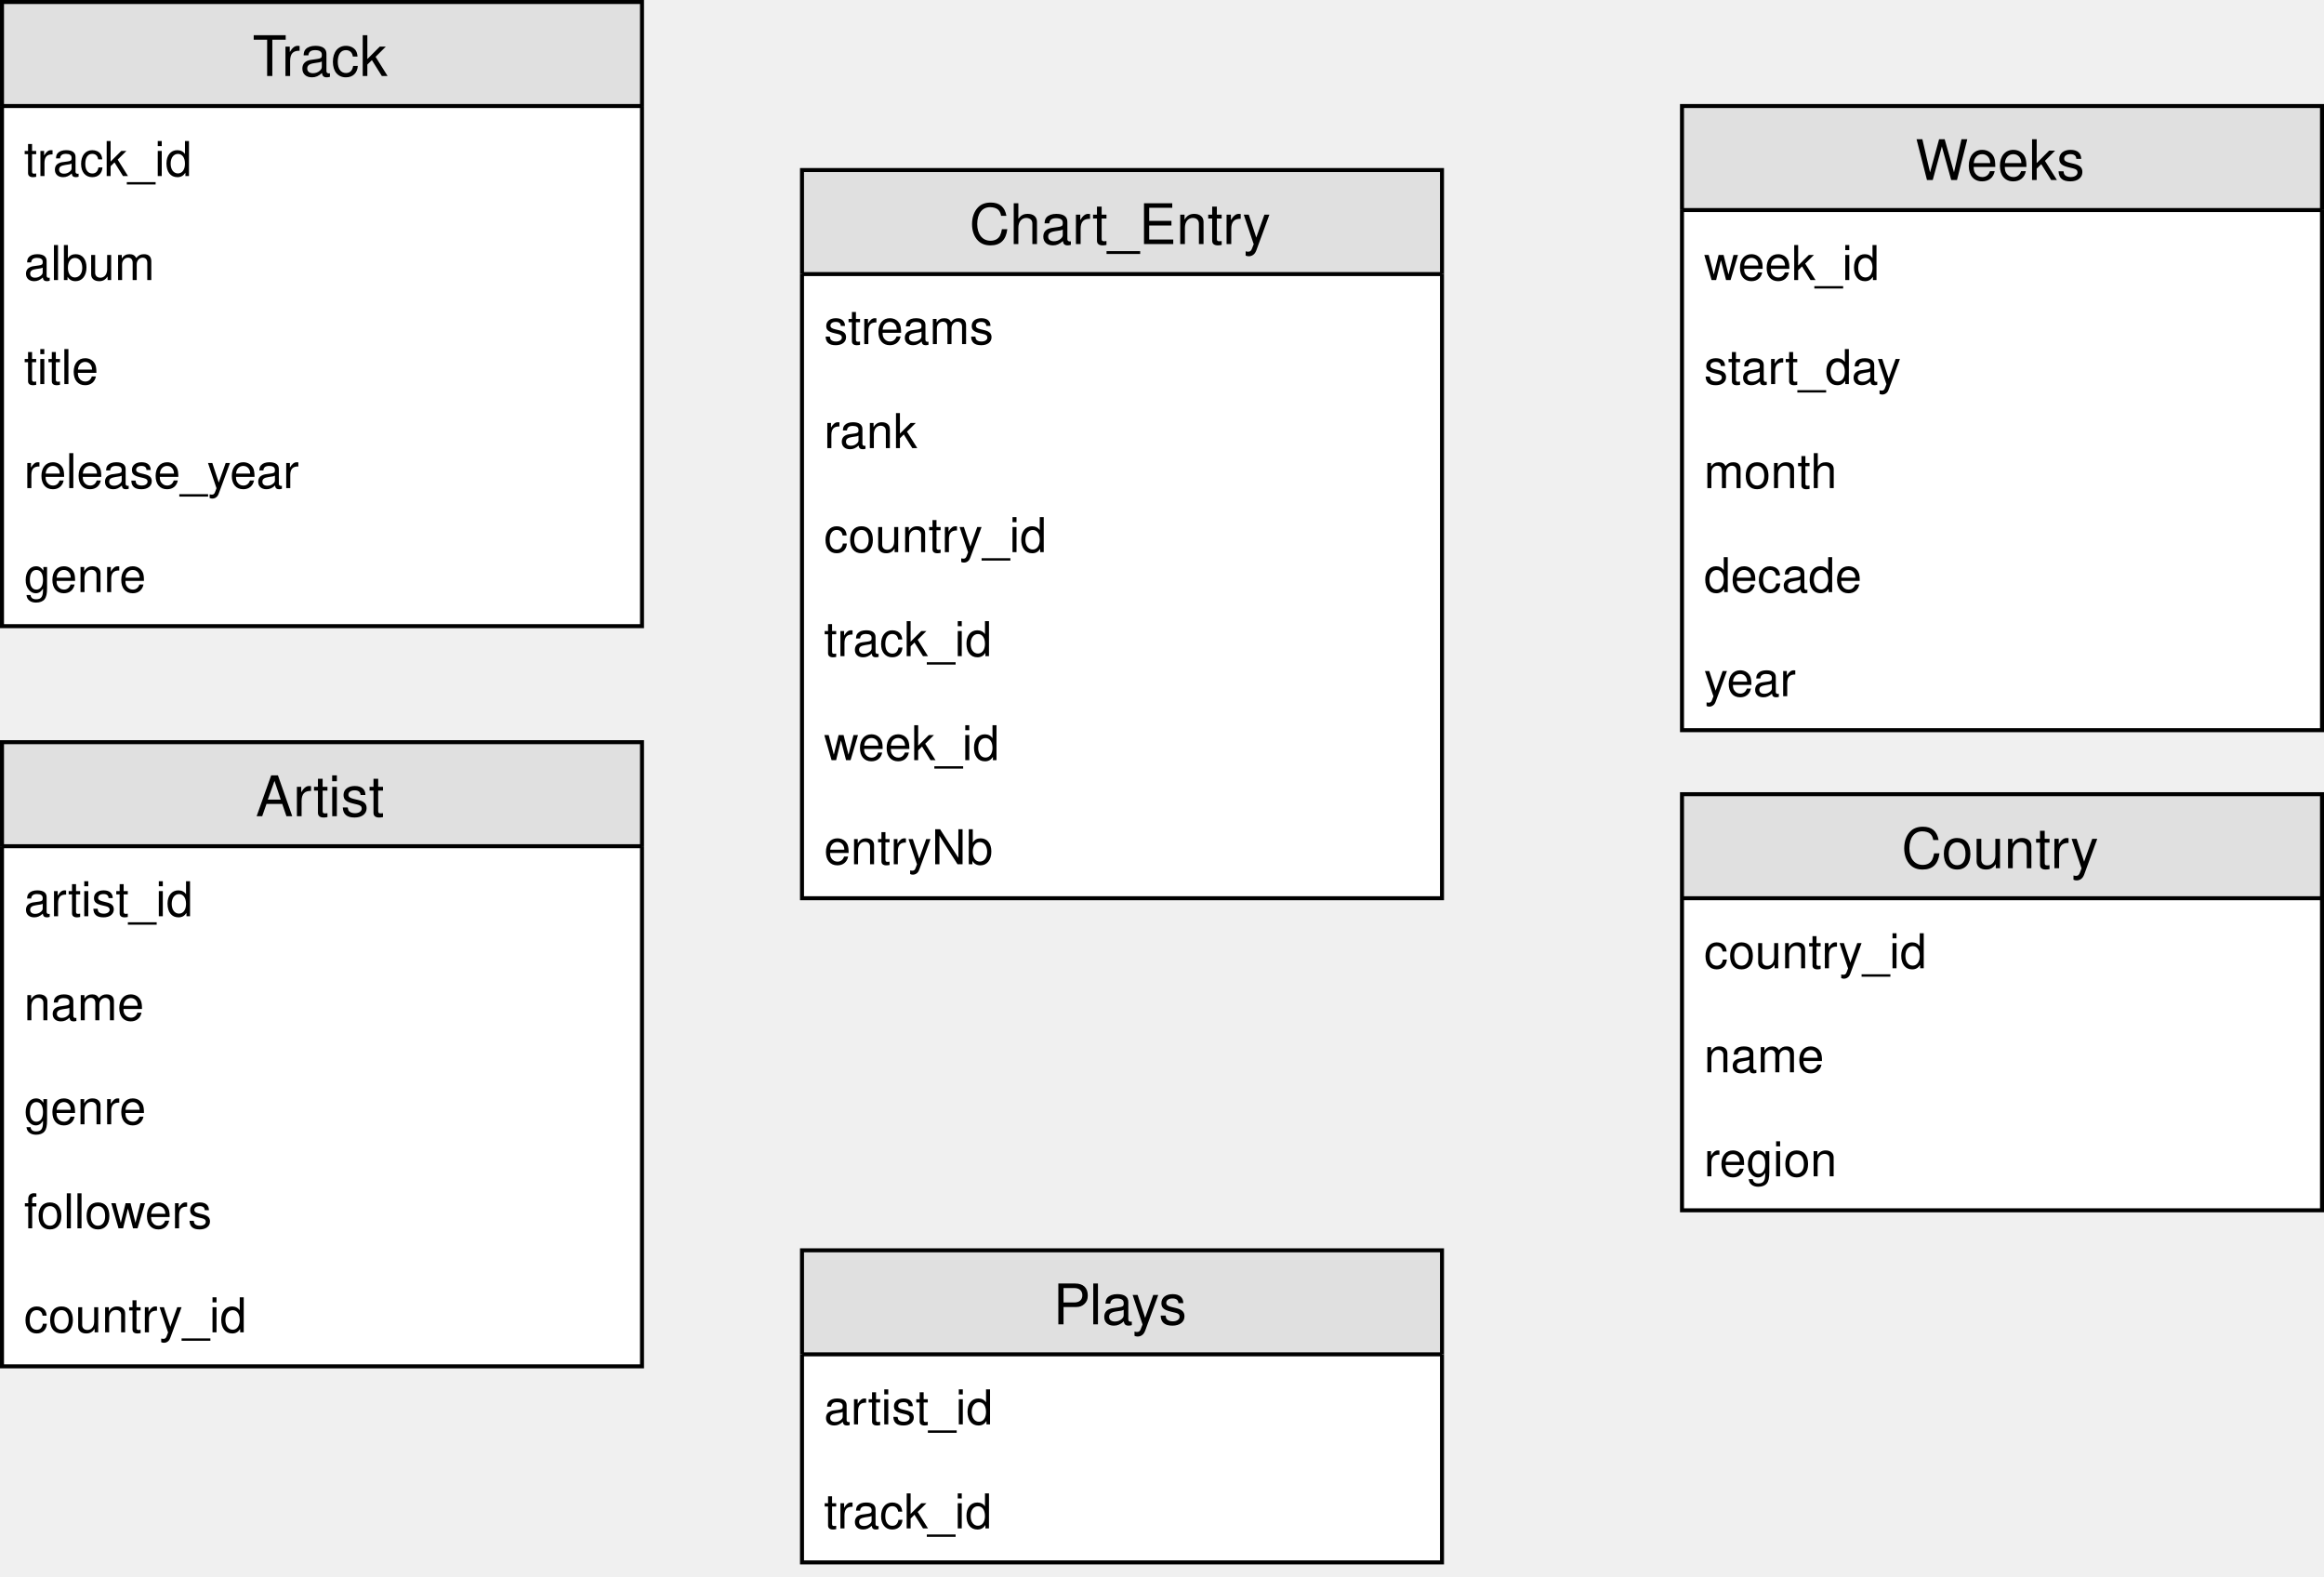
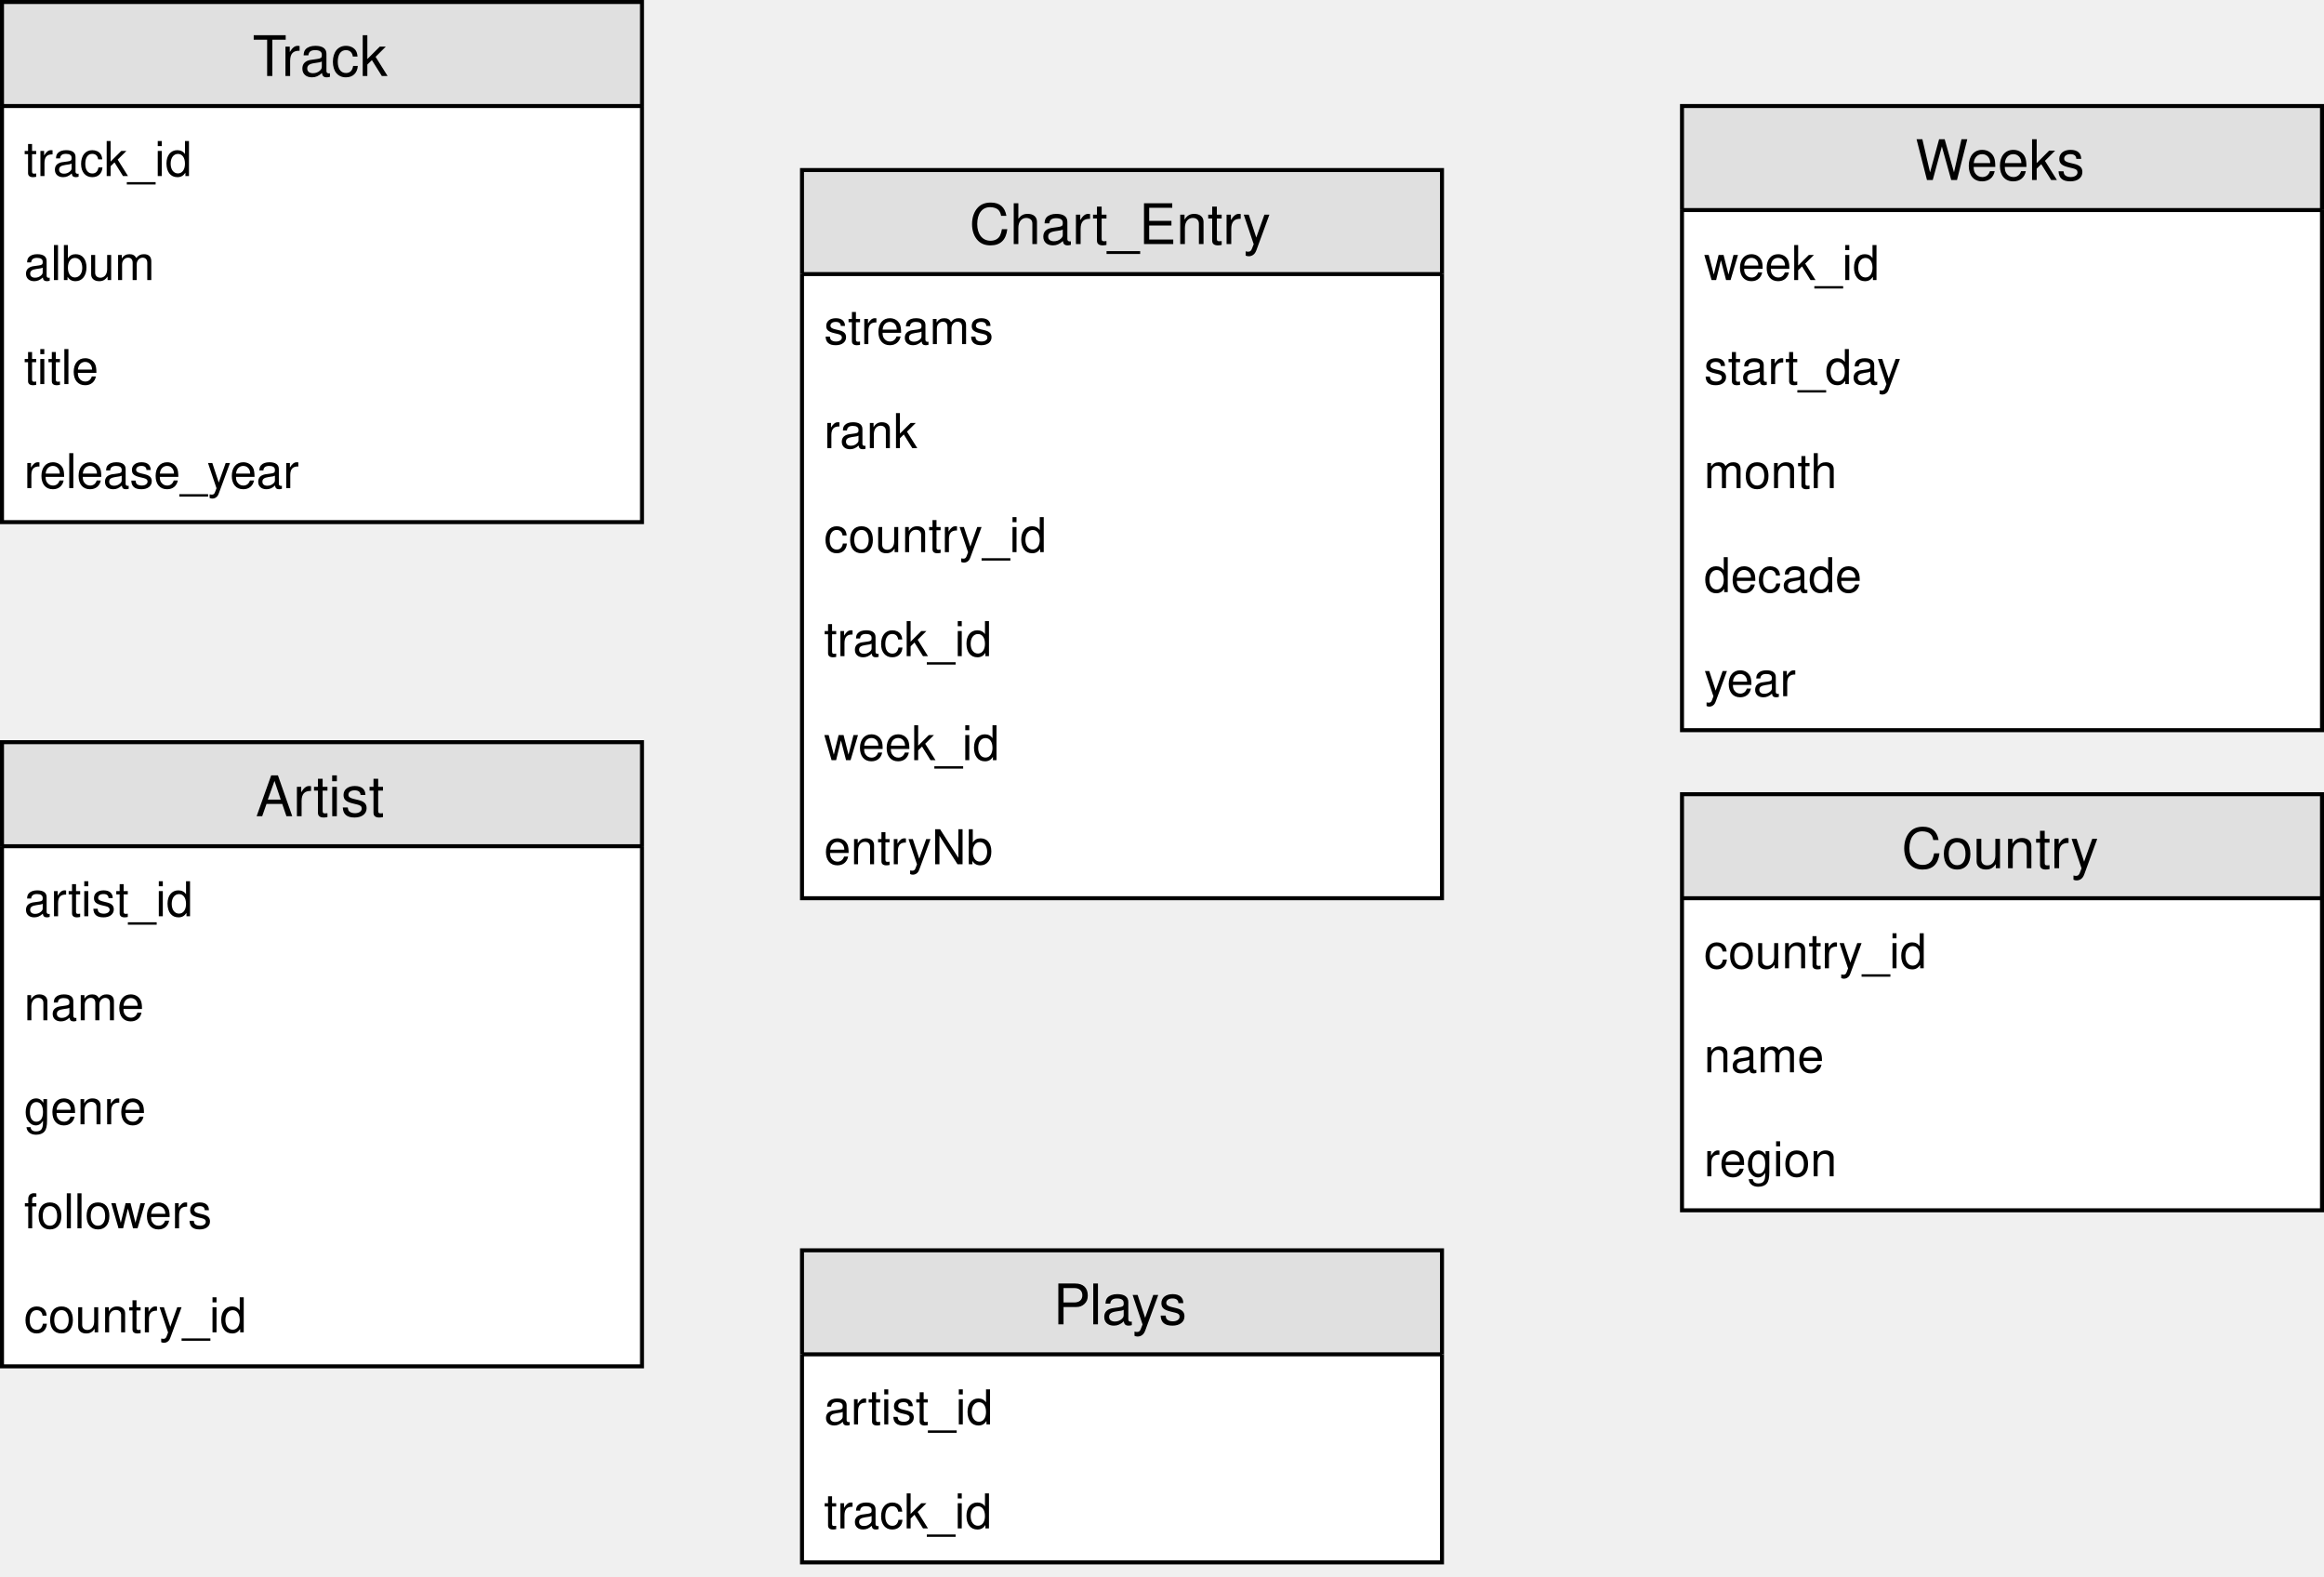
- <svg xmlns="http://www.w3.org/2000/svg" style="background-color: rgb(255, 255, 255);" version="1.1" width="581px" height="394px" viewBox="-0.5 -0.5 581 394" content="&lt;mxfile userAgent=&quot;Mozilla/5.0 (X11; Fedora; Linux x86_64; rv:63.0) Gecko/20100101 Firefox/63.0&quot; version=&quot;9.4.3&quot; editor=&quot;www.draw.io&quot; type=&quot;github&quot;&gt;&lt;diagram id=&quot;e2269ea3-040d-83cb-7f45-5c91fdbb1221&quot; name=&quot;Page-1&quot;&gt;7ZtRb5s6FIB/TV6vAEPaPi6s3R66abqdtMfKgROwYnBknCbZr98BDAk106ULl6JBGqnxscE+/o7t44NZED85fpJ0F38RIfCFY4XHBfm4cBzbdZb4L5ecSsmNbZeCSLJQFzoLnthP0EJLS/cshKxRUAnBFds1hYFIUwhUQ0alFIdmsY3gzVp3NAJD8BRQbkp/sFDFpfTWuTnLPwOL4qpme3lX5qxpsI2k2Ke6voVDNsWnzE5odS+taBbTUBwuROR+QXwphCp/JUcfeN63VbeV1z38Jrdut4RUdbnALS94oXyvVfdjKtXzfarkSTdRnapuyQ4s4TTF1GojUvWkcyxMBzHj4SM9iX1eb6awH6rUKhaS/cTylGOWjQLMlkpTR1PBuzHOfcGFLOohYOV/jSuf8jvquiRkeO23Skn7legLPTYKPtJMVa0UnNNdxtZFu/MLEyojlq6EUiLRhSotH5qN0hzJinIWpSgLsC6QVV+U2tgupk0ImssLSAXHC5GG8glEAkWHWzqXuNpA9AByPJ0+nM3RXmpZfGmKt44eBnoIRPW9z2aAP7QltFuFZ1hFpiTQJDMsAtVRBVAptlB1VipKE7noPy3KdjRgafQIm7y57lnyr9YgFwnspg0vRkXMwhDSnKRQVNF1bW47wVJVaOit8Isd4Vv/eAsP2+Rj2j6n8ZsXl8oXKTaTsoIJoE0cILeLBj2nlZ7bmV5Fa9kNVlXuGlZLg5Wk6XYG1QmU5wwHitgGqQAXCrzLMxaZAK/LJcPtAd7N7XDwbg12qHGwncn9ETnbcodD18LuADCj+0N0pKMj0ge6G4Mc5PPl1/UUyPUByxvQEbkzYH3Pp8h5E/Fumwj79SbC6rhi1nZzjT1Ue/l5zWybeO86w3yHPYVNDHSUr/fJFLj1gGrIXYVt7ioUU9hRE0CVpx9ownje75+Bv4BiAdUZF5OuVXwuJl1eaLWKJA0ZnItq1XuwgCG3JqQlAgAcuw2eT0DlFAzhN3haII5jS2I7BrIIUjmJQdvD6Bp0D2KbIfIPUjHUbXZsx+LYkjsypGNrhsdpYRGzZ9sYMON0bc3VMqXJRGfet6MaNGBujrMJr5JvZzWkE9oS/dngaiIOICf60PDtvIZ1Qc3Y6rSeRvVCbFBH1Bxifkls9kTfzRP1lk1P1LU6+jL1YL9q1jVDrNMaxP/lio46yuqYobsJu6KjjrI6ZsBGQsREOsMaoS9qPr34AbA1/dB5mXyvZdIhHV3dXgI2Ladc5xMgFct6tIxzjWw7ipofUA6p6fb+hfD64DXoQmmG1xJUKZ5ZjW+dJObuIYSAhuiB4t3J8UOt08xtVLGblnNx03rSeyWrIaM2xNw5fOP0NDuj43m3xnM62kM1OV9lDy1Hq+aHhzXMeriM0hsl5kZiPtJ4Bbv/0TPF5PktyiLv4lVVcv8L&lt;/diagram&gt;&lt;/mxfile&gt;" resource="https://www.draw.io/?mode=github#HAlexChanson%2FDW%2Fmaster%2Ffigures%2FER1.svg">
+ <svg xmlns="http://www.w3.org/2000/svg" style="background-color: rgb(255, 255, 255);" version="1.1" width="581px" height="394px" viewBox="-0.5 -0.5 581 394" content="&lt;mxfile userAgent=&quot;Mozilla/5.0 (X11; Fedora; Linux x86_64; rv:63.0) Gecko/20100101 Firefox/63.0&quot; version=&quot;9.4.4&quot; editor=&quot;www.draw.io&quot; type=&quot;github&quot;&gt;&lt;diagram id=&quot;e2269ea3-040d-83cb-7f45-5c91fdbb1221&quot; name=&quot;Page-1&quot;&gt;7ZtRb6M4EIB/TV5PgCFtHzdsu/vQPa2uJ+1j5cAErBg7Mk6T7K+/AUwS1pyOaziKDtJIjccGe/yN7fFgFiTMjl8U3aXfZAx84TnxcUE+LzzP9b0l/iskp0py57qVIFEsNoUughf2E4zQMdI9iyFvFNRScs12TWEkhYBIN2RUKXloFttI3qx1RxOwBC8R5bb0B4t1WknvvbuL/CuwJK1rdpcPVc6aRttEyb0w9S08sik/VXZG63sZRfOUxvJwJSKPCxIqKXX1KzuGwIu+rbutuu7pb3LP7VYgdJcL/OqCN8r3RvUwpUq/PgqtTqaJ+lR3S35gGacCU6uNFPrF5DiYjlLG42d6kvui3lxjP9SpVSoV+4nlKccsFwWYrbShjqaCd2Och5JLVdZDwCn+Gle+FHc0dSnI8drvtZLuL6Jv9Ngo+ExzXbdSck53OVuX7S4uzKhKmFhJrWVmCtVaPjUbZTiSFeUsESiLsC5QdV9U2rg+pm0IhssbKA3HK5GB8gVkBmWHOyaX+MZAzADyApM+XMzRXRpZem2K954ZBmYIJOd7X8wAfxhLaLeKwLKKXCugWW5ZBKqjS6BKbqHuLCErE7nqPyPKdzRiInmGTdFc/yL5w2hQiCR204aXoyJlcQyiICk11XR9NredZEKXGgYr/GJHhM5vwSLANoWYdi9p/BbFlQ6lwGZSVjIBtIkDFHbRoOe10vM706tpLbvBqsvdwmppsVJUbGdQnUAF3nCgiGuRinChwLu8YpEJ8LpeMvwe4N3dDwfv3mKHGkfbmdy7yLmOPxy6FnYHgBndO9GRjo5IH+juLHJQzJe/r6dArg9YwYCOyIMF689iipw3ER+2iXB/3UQ4HVfM8yC/xR7qvfy8ZrZNvA+dYX7AnsIlFjrK1/tsCtx6QDXkrsK1dxWaaeyoCaAq0k80Y7zo96/A30CziJqMq0nXKT9Xky4vtVolisYMLkWN6j1YwJBbE9ISAQCO3QavJ6BqCobQA7FBtySuHXb9pDRD3WZnaSzOEnkgHZ2loA+LsEOutLSI2VtqDJhxukv2DCxoNokluA9UgwZh7XGWgFAzqxE6Ni0RhQ2uJvIAaqIPov49r2HdGjteN60nHL0QGzLA6tpDLKyIzZ7oh3miwbLpifpOR1/mPNhvmnXtsN20BvE/uaKjjtx5djhowq7oqCN3nmehUpAwKWZYI/RF7Yj4D4Ct7YfOy+RHLZMe6ejq9hKwaTk5OZ8qqFmeR8s418i2443FodeY2m7v/xBeH7wGXSjt8FqGKqUzq/Gtk8TePcQQ0Rg9ULw7OX466zRzG1XspuWs1XSfHr6D1ZBRG2LvHL5zepqd0fG8rxF4He2hnpxvsoeW4zrzw8MzzPNwGaU3SuyNxHxM7gZ2/6FnisnLm3ll3tXrj+TxLw==&lt;/diagram&gt;&lt;/mxfile&gt;" resource="https://www.draw.io/?mode=github#HAlexChanson%2FDW%2Fmaster%2Ffigures%2FER1.svg">
  <defs>
    <clipPath id="mx-clip-204-73-152-26-0">
      <rect x="204" y="73" width="152" height="26" />
    </clipPath>
    <clipPath id="mx-clip-204-99-152-26-0">
      <rect x="204" y="99" width="152" height="26" />
    </clipPath>
    <clipPath id="mx-clip-204-125-152-26-0">
      <rect x="204" y="125" width="152" height="26" />
    </clipPath>
    <clipPath id="mx-clip-204-151-152-26-0">
      <rect x="204" y="151" width="152" height="26" />
    </clipPath>
    <clipPath id="mx-clip-204-177-152-26-0">
      <rect x="204" y="177" width="152" height="26" />
    </clipPath>
    <clipPath id="mx-clip-204-203-152-26-0">
      <rect x="204" y="203" width="152" height="26" />
    </clipPath>
    <clipPath id="mx-clip-4-31-152-26-0">
      <rect x="4" y="31" width="152" height="26" />
    </clipPath>
    <clipPath id="mx-clip-4-57-152-26-0">
      <rect x="4" y="57" width="152" height="26" />
    </clipPath>
    <clipPath id="mx-clip-4-83-152-26-0">
      <rect x="4" y="83" width="152" height="26" />
    </clipPath>
    <clipPath id="mx-clip-4-109-152-26-0">
      <rect x="4" y="109" width="152" height="26" />
-     </clipPath>
-     <clipPath id="mx-clip-4-135-152-26-0">
-       <rect x="4" y="135" width="152" height="26" />
    </clipPath>
    <clipPath id="mx-clip-4-216-152-26-0">
      <rect x="4" y="216" width="152" height="26" />
    </clipPath>
    <clipPath id="mx-clip-4-242-152-26-0">
      <rect x="4" y="242" width="152" height="26" />
    </clipPath>
    <clipPath id="mx-clip-4-268-152-26-0">
      <rect x="4" y="268" width="152" height="26" />
    </clipPath>
    <clipPath id="mx-clip-4-294-152-26-0">
      <rect x="4" y="294" width="152" height="26" />
    </clipPath>
    <clipPath id="mx-clip-4-320-152-26-0">
      <rect x="4" y="320" width="152" height="26" />
    </clipPath>
    <clipPath id="mx-clip-424-229-152-26-0">
      <rect x="424" y="229" width="152" height="26" />
    </clipPath>
    <clipPath id="mx-clip-424-255-152-26-0">
      <rect x="424" y="255" width="152" height="26" />
    </clipPath>
    <clipPath id="mx-clip-424-281-152-26-0">
      <rect x="424" y="281" width="152" height="26" />
    </clipPath>
    <clipPath id="mx-clip-424-57-152-26-0">
      <rect x="424" y="57" width="152" height="26" />
    </clipPath>
    <clipPath id="mx-clip-424-83-152-26-0">
      <rect x="424" y="83" width="152" height="26" />
    </clipPath>
    <clipPath id="mx-clip-424-109-152-26-0">
      <rect x="424" y="109" width="152" height="26" />
    </clipPath>
    <clipPath id="mx-clip-424-135-152-26-0">
      <rect x="424" y="135" width="152" height="26" />
    </clipPath>
    <clipPath id="mx-clip-424-161-152-26-0">
      <rect x="424" y="161" width="152" height="26" />
    </clipPath>
    <clipPath id="mx-clip-204-343-152-26-0">
      <rect x="204" y="343" width="152" height="26" />
    </clipPath>
    <clipPath id="mx-clip-204-369-152-26-0">
      <rect x="204" y="369" width="152" height="26" />
    </clipPath>
  </defs>
  <path d="M 200 68 L 200 42 L 360 42 L 360 68" fill="#e0e0e0" stroke="#000000" stroke-miterlimit="10" pointer-events="none" />
  <path d="M 200 68 L 200 224 L 360 224 L 360 68" fill="#ffffff" stroke="#000000" stroke-miterlimit="10" pointer-events="none" />
  <path d="M 200 68 L 360 68" fill="none" stroke="#000000" stroke-miterlimit="10" pointer-events="none" />
  <g fill="#000000" font-family="Helvetica" text-anchor="middle" font-size="14px">
    <text x="279.5" y="60.5">Chart_Entry</text>
  </g>
  <g fill="#000000" font-family="Helvetica" clip-path="url(#mx-clip-204-73-152-26-0)" font-size="12px">
    <text x="205.5" y="85.5">streams</text>
  </g>
  <g fill="#000000" font-family="Helvetica" clip-path="url(#mx-clip-204-99-152-26-0)" font-size="12px">
    <text x="205.5" y="111.5">rank</text>
  </g>
  <g fill="#000000" font-family="Helvetica" text-decoration="underline" clip-path="url(#mx-clip-204-125-152-26-0)" font-size="12px">
    <text x="205.5" y="137.5">country_id</text>
  </g>
  <g fill="#000000" font-family="Helvetica" text-decoration="underline" clip-path="url(#mx-clip-204-151-152-26-0)" font-size="12px">
    <text x="205.5" y="163.5">track_id</text>
  </g>
  <g fill="#000000" font-family="Helvetica" text-decoration="underline" clip-path="url(#mx-clip-204-177-152-26-0)" font-size="12px">
    <text x="205.5" y="189.5">week_id</text>
  </g>
  <g fill="#000000" font-family="Helvetica" clip-path="url(#mx-clip-204-203-152-26-0)" font-size="12px">
    <text x="205.5" y="215.5">entryNb</text>
  </g>
  <path d="M 0 26 L 0 0 L 160 0 L 160 26" fill="#e0e0e0" stroke="#000000" stroke-miterlimit="10" pointer-events="none" />
-   <path d="M 0 26 L 0 156 L 160 156 L 160 26" fill="#ffffff" stroke="#000000" stroke-miterlimit="10" pointer-events="none" />
+   <path d="M 0 26 L 0 130 L 160 130 L 160 26" fill="#ffffff" stroke="#000000" stroke-miterlimit="10" pointer-events="none" />
  <path d="M 0 26 L 160 26" fill="none" stroke="#000000" stroke-miterlimit="10" pointer-events="none" />
  <g fill="#000000" font-family="Helvetica" text-anchor="middle" font-size="14px">
    <text x="79.5" y="18.5">Track</text>
  </g>
  <g fill="#000000" font-family="Helvetica" text-decoration="underline" clip-path="url(#mx-clip-4-31-152-26-0)" font-size="12px">
    <text x="5.5" y="43.5">track_id</text>
  </g>
  <g fill="#000000" font-family="Helvetica" clip-path="url(#mx-clip-4-57-152-26-0)" font-size="12px">
    <text x="5.5" y="69.5">album</text>
  </g>
  <g fill="#000000" font-family="Helvetica" clip-path="url(#mx-clip-4-83-152-26-0)" font-size="12px">
    <text x="5.5" y="95.5">title</text>
  </g>
  <g fill="#000000" font-family="Helvetica" clip-path="url(#mx-clip-4-109-152-26-0)" font-size="12px">
    <text x="5.5" y="121.5">release_year</text>
-   </g>
-   <g fill="#000000" font-family="Helvetica" clip-path="url(#mx-clip-4-135-152-26-0)" font-size="12px">
-     <text x="5.5" y="147.5">genre</text>
  </g>
  <path d="M 0 211 L 0 185 L 160 185 L 160 211" fill="#e0e0e0" stroke="#000000" stroke-miterlimit="10" pointer-events="none" />
  <path d="M 0 211 L 0 341 L 160 341 L 160 211" fill="#ffffff" stroke="#000000" stroke-miterlimit="10" pointer-events="none" />
  <path d="M 0 211 L 160 211" fill="none" stroke="#000000" stroke-miterlimit="10" pointer-events="none" />
  <g fill="#000000" font-family="Helvetica" text-anchor="middle" font-size="14px">
    <text x="79.5" y="203.5">Artist</text>
  </g>
  <g fill="#000000" font-family="Helvetica" text-decoration="underline" clip-path="url(#mx-clip-4-216-152-26-0)" font-size="12px">
    <text x="5.5" y="228.5">artist_id</text>
  </g>
  <g fill="#000000" font-family="Helvetica" clip-path="url(#mx-clip-4-242-152-26-0)" font-size="12px">
    <text x="5.5" y="254.5">name</text>
  </g>
  <g fill="#000000" font-family="Helvetica" clip-path="url(#mx-clip-4-268-152-26-0)" font-size="12px">
    <text x="5.5" y="280.5">genre</text>
  </g>
  <g fill="#000000" font-family="Helvetica" clip-path="url(#mx-clip-4-294-152-26-0)" font-size="12px">
    <text x="5.5" y="306.5">followers</text>
  </g>
  <g fill="#000000" font-family="Helvetica" clip-path="url(#mx-clip-4-320-152-26-0)" font-size="12px">
    <text x="5.5" y="332.5">country_id</text>
  </g>
  <path d="M 420 224 L 420 198 L 580 198 L 580 224" fill="#e0e0e0" stroke="#000000" stroke-miterlimit="10" pointer-events="none" />
  <path d="M 420 224 L 420 302 L 580 302 L 580 224" fill="#ffffff" stroke="#000000" stroke-miterlimit="10" pointer-events="none" />
  <path d="M 420 224 L 580 224" fill="none" stroke="#000000" stroke-miterlimit="10" pointer-events="none" />
  <g fill="#000000" font-family="Helvetica" text-anchor="middle" font-size="14px">
    <text x="499.5" y="216.5">Country</text>
  </g>
  <g fill="#000000" font-family="Helvetica" text-decoration="underline" clip-path="url(#mx-clip-424-229-152-26-0)" font-size="12px">
    <text x="425.5" y="241.5">country_id</text>
  </g>
  <g fill="#000000" font-family="Helvetica" clip-path="url(#mx-clip-424-255-152-26-0)" font-size="12px">
    <text x="425.5" y="267.5">name</text>
  </g>
  <g fill="#000000" font-family="Helvetica" clip-path="url(#mx-clip-424-281-152-26-0)" font-size="12px">
    <text x="425.5" y="293.5">region</text>
  </g>
  <path d="M 420 52 L 420 26 L 580 26 L 580 52" fill="#e0e0e0" stroke="#000000" stroke-miterlimit="10" pointer-events="none" />
  <path d="M 420 52 L 420 182 L 580 182 L 580 52" fill="#ffffff" stroke="#000000" stroke-miterlimit="10" pointer-events="none" />
  <path d="M 420 52 L 580 52" fill="none" stroke="#000000" stroke-miterlimit="10" pointer-events="none" />
  <g fill="#000000" font-family="Helvetica" text-anchor="middle" font-size="14px">
    <text x="499.5" y="44.5">Weeks</text>
  </g>
  <g fill="#000000" font-family="Helvetica" text-decoration="underline" clip-path="url(#mx-clip-424-57-152-26-0)" font-size="12px">
    <text x="425.5" y="69.5">week_id</text>
  </g>
  <g fill="#000000" font-family="Helvetica" clip-path="url(#mx-clip-424-83-152-26-0)" font-size="12px">
    <text x="425.5" y="95.5">start_day</text>
  </g>
  <g fill="#000000" font-family="Helvetica" clip-path="url(#mx-clip-424-109-152-26-0)" font-size="12px">
    <text x="425.5" y="121.5">month</text>
  </g>
  <g fill="#000000" font-family="Helvetica" clip-path="url(#mx-clip-424-135-152-26-0)" font-size="12px">
    <text x="425.5" y="147.5">decade</text>
  </g>
  <g fill="#000000" font-family="Helvetica" clip-path="url(#mx-clip-424-161-152-26-0)" font-size="12px">
    <text x="425.5" y="173.5">year</text>
  </g>
  <path d="M 200 338 L 200 312 L 360 312 L 360 338" fill="#e0e0e0" stroke="#000000" stroke-miterlimit="10" pointer-events="none" />
  <path d="M 200 338 L 200 390 L 360 390 L 360 338" fill="#ffffff" stroke="#000000" stroke-miterlimit="10" pointer-events="none" />
  <path d="M 200 338 L 360 338" fill="none" stroke="#000000" stroke-miterlimit="10" pointer-events="none" />
  <g fill="#000000" font-family="Helvetica" text-anchor="middle" font-size="14px">
    <text x="279.5" y="330.5">Plays</text>
  </g>
  <g fill="#000000" font-family="Helvetica" text-decoration="underline" clip-path="url(#mx-clip-204-343-152-26-0)" font-size="12px">
    <text x="205.5" y="355.5">artist_id</text>
  </g>
  <g fill="#000000" font-family="Helvetica" text-decoration="underline" clip-path="url(#mx-clip-204-369-152-26-0)" font-size="12px">
    <text x="205.5" y="381.5">track_id</text>
  </g>
</svg>
